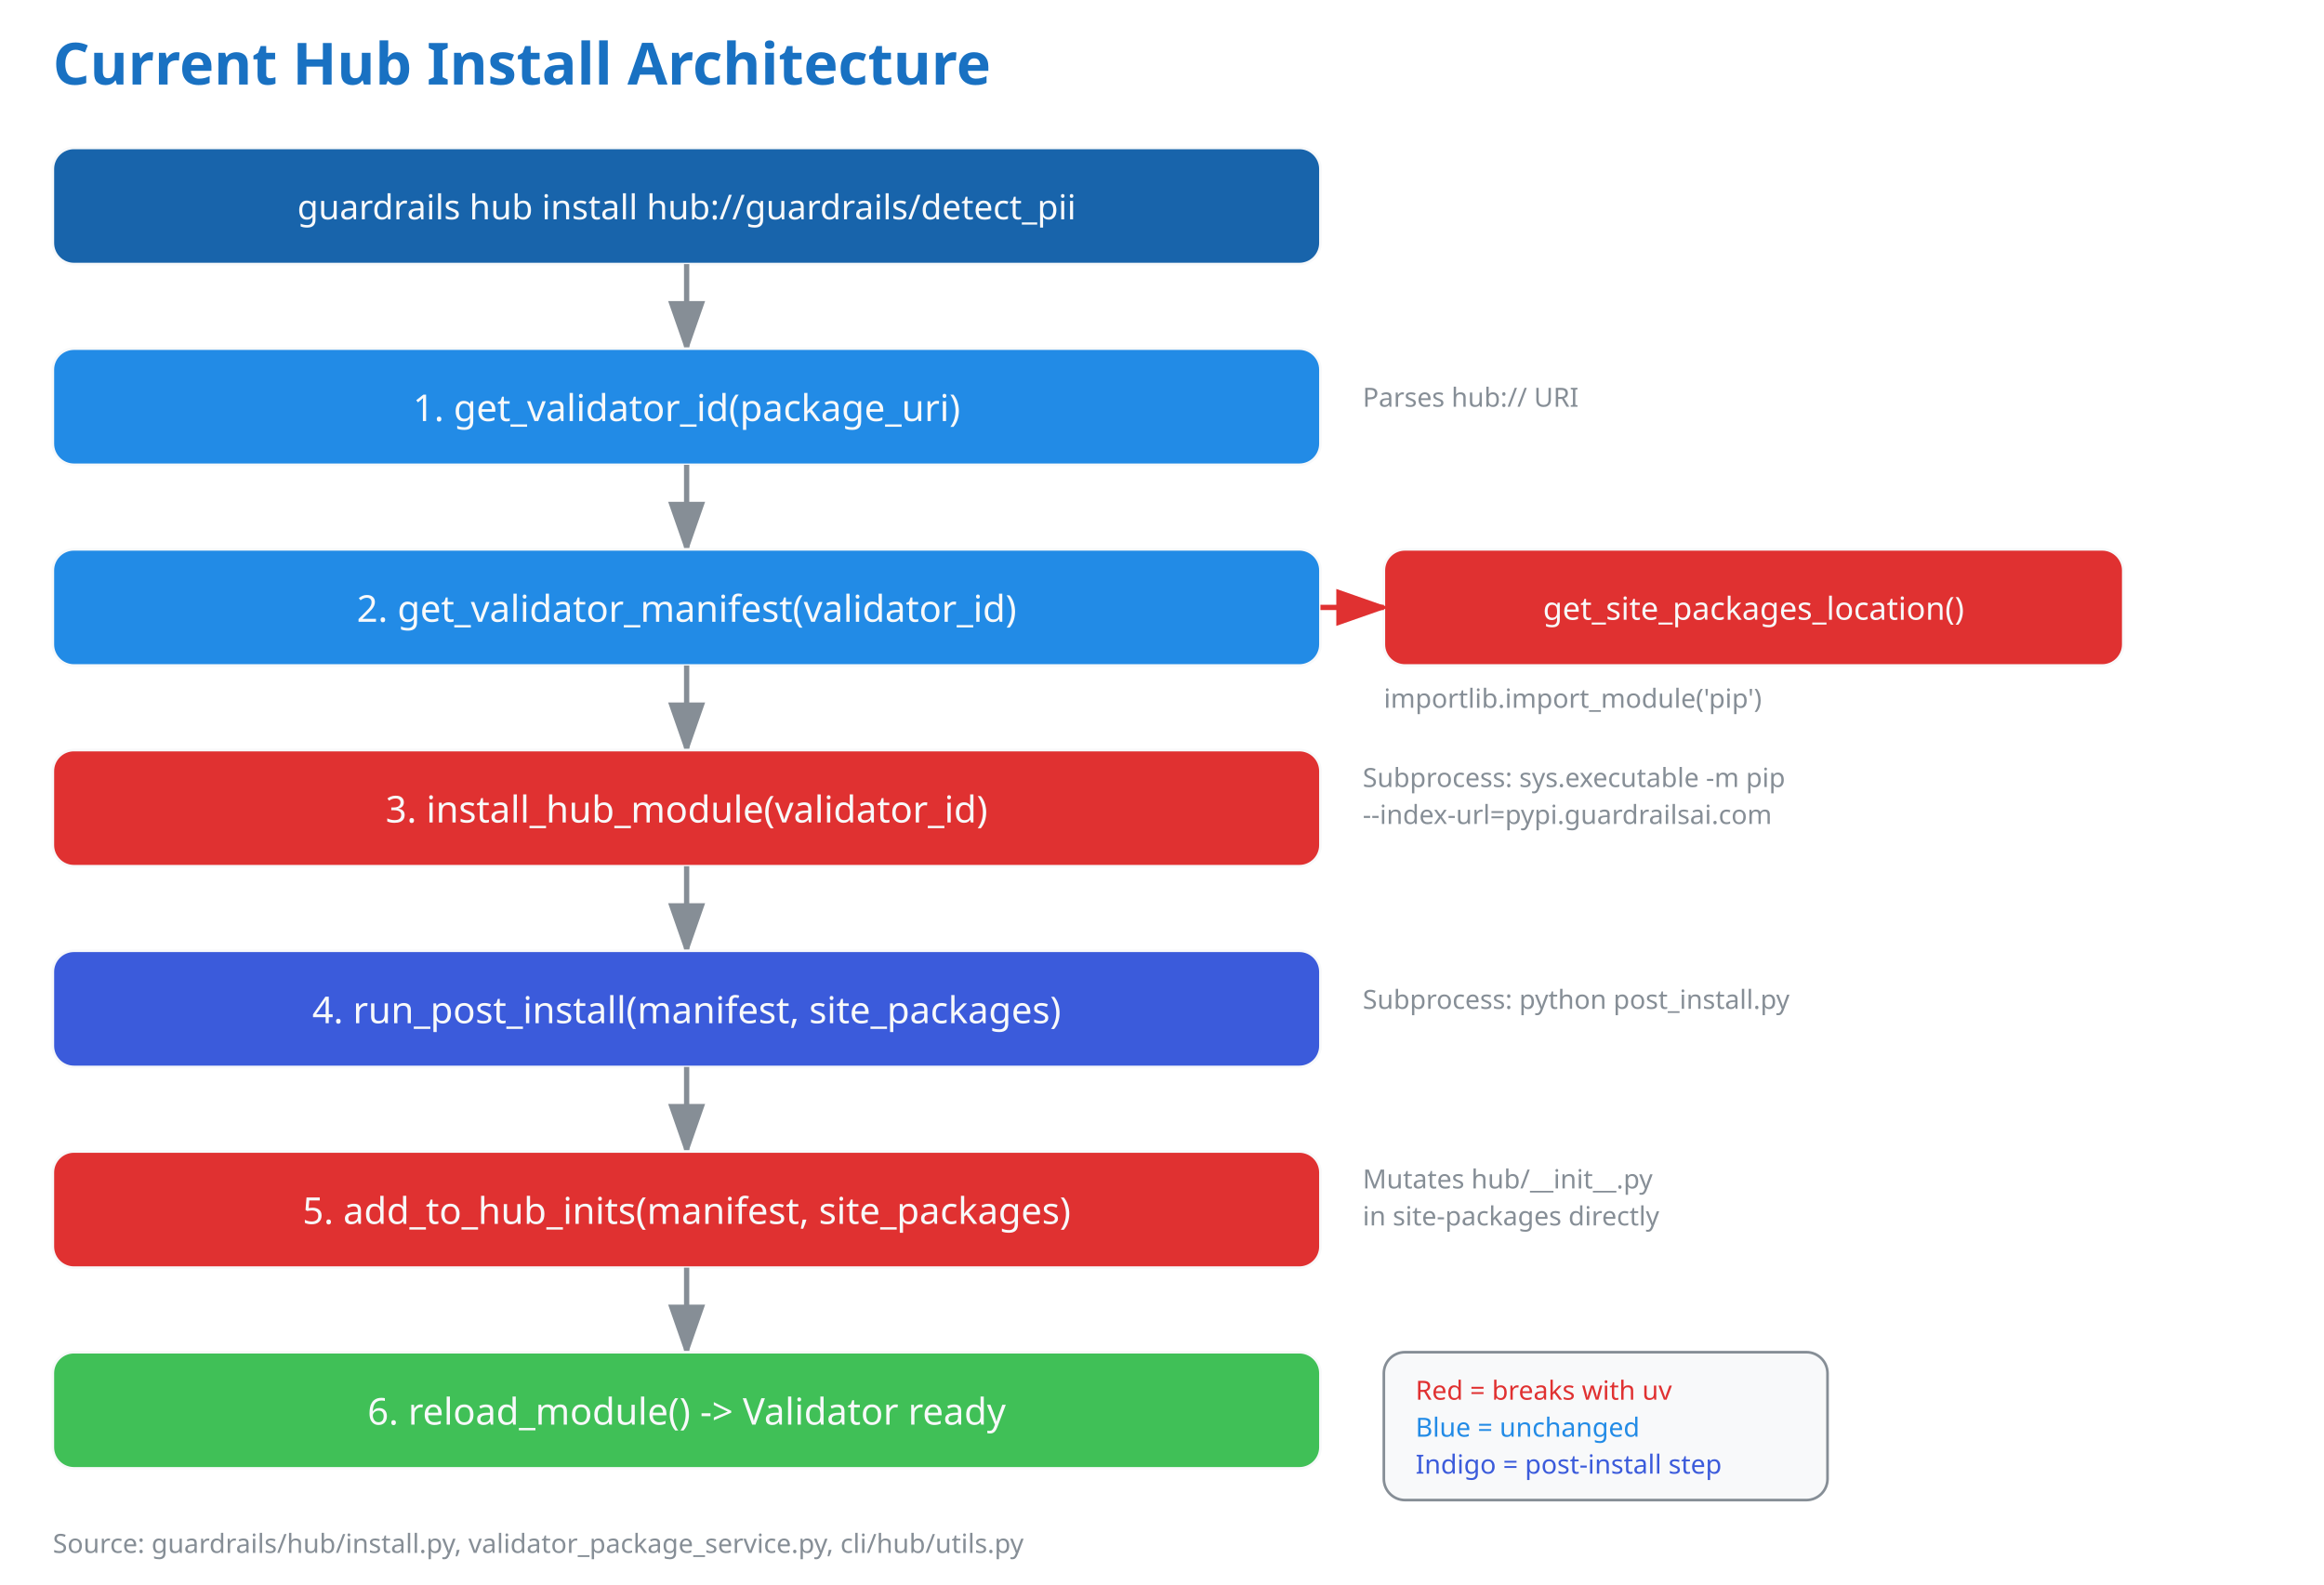
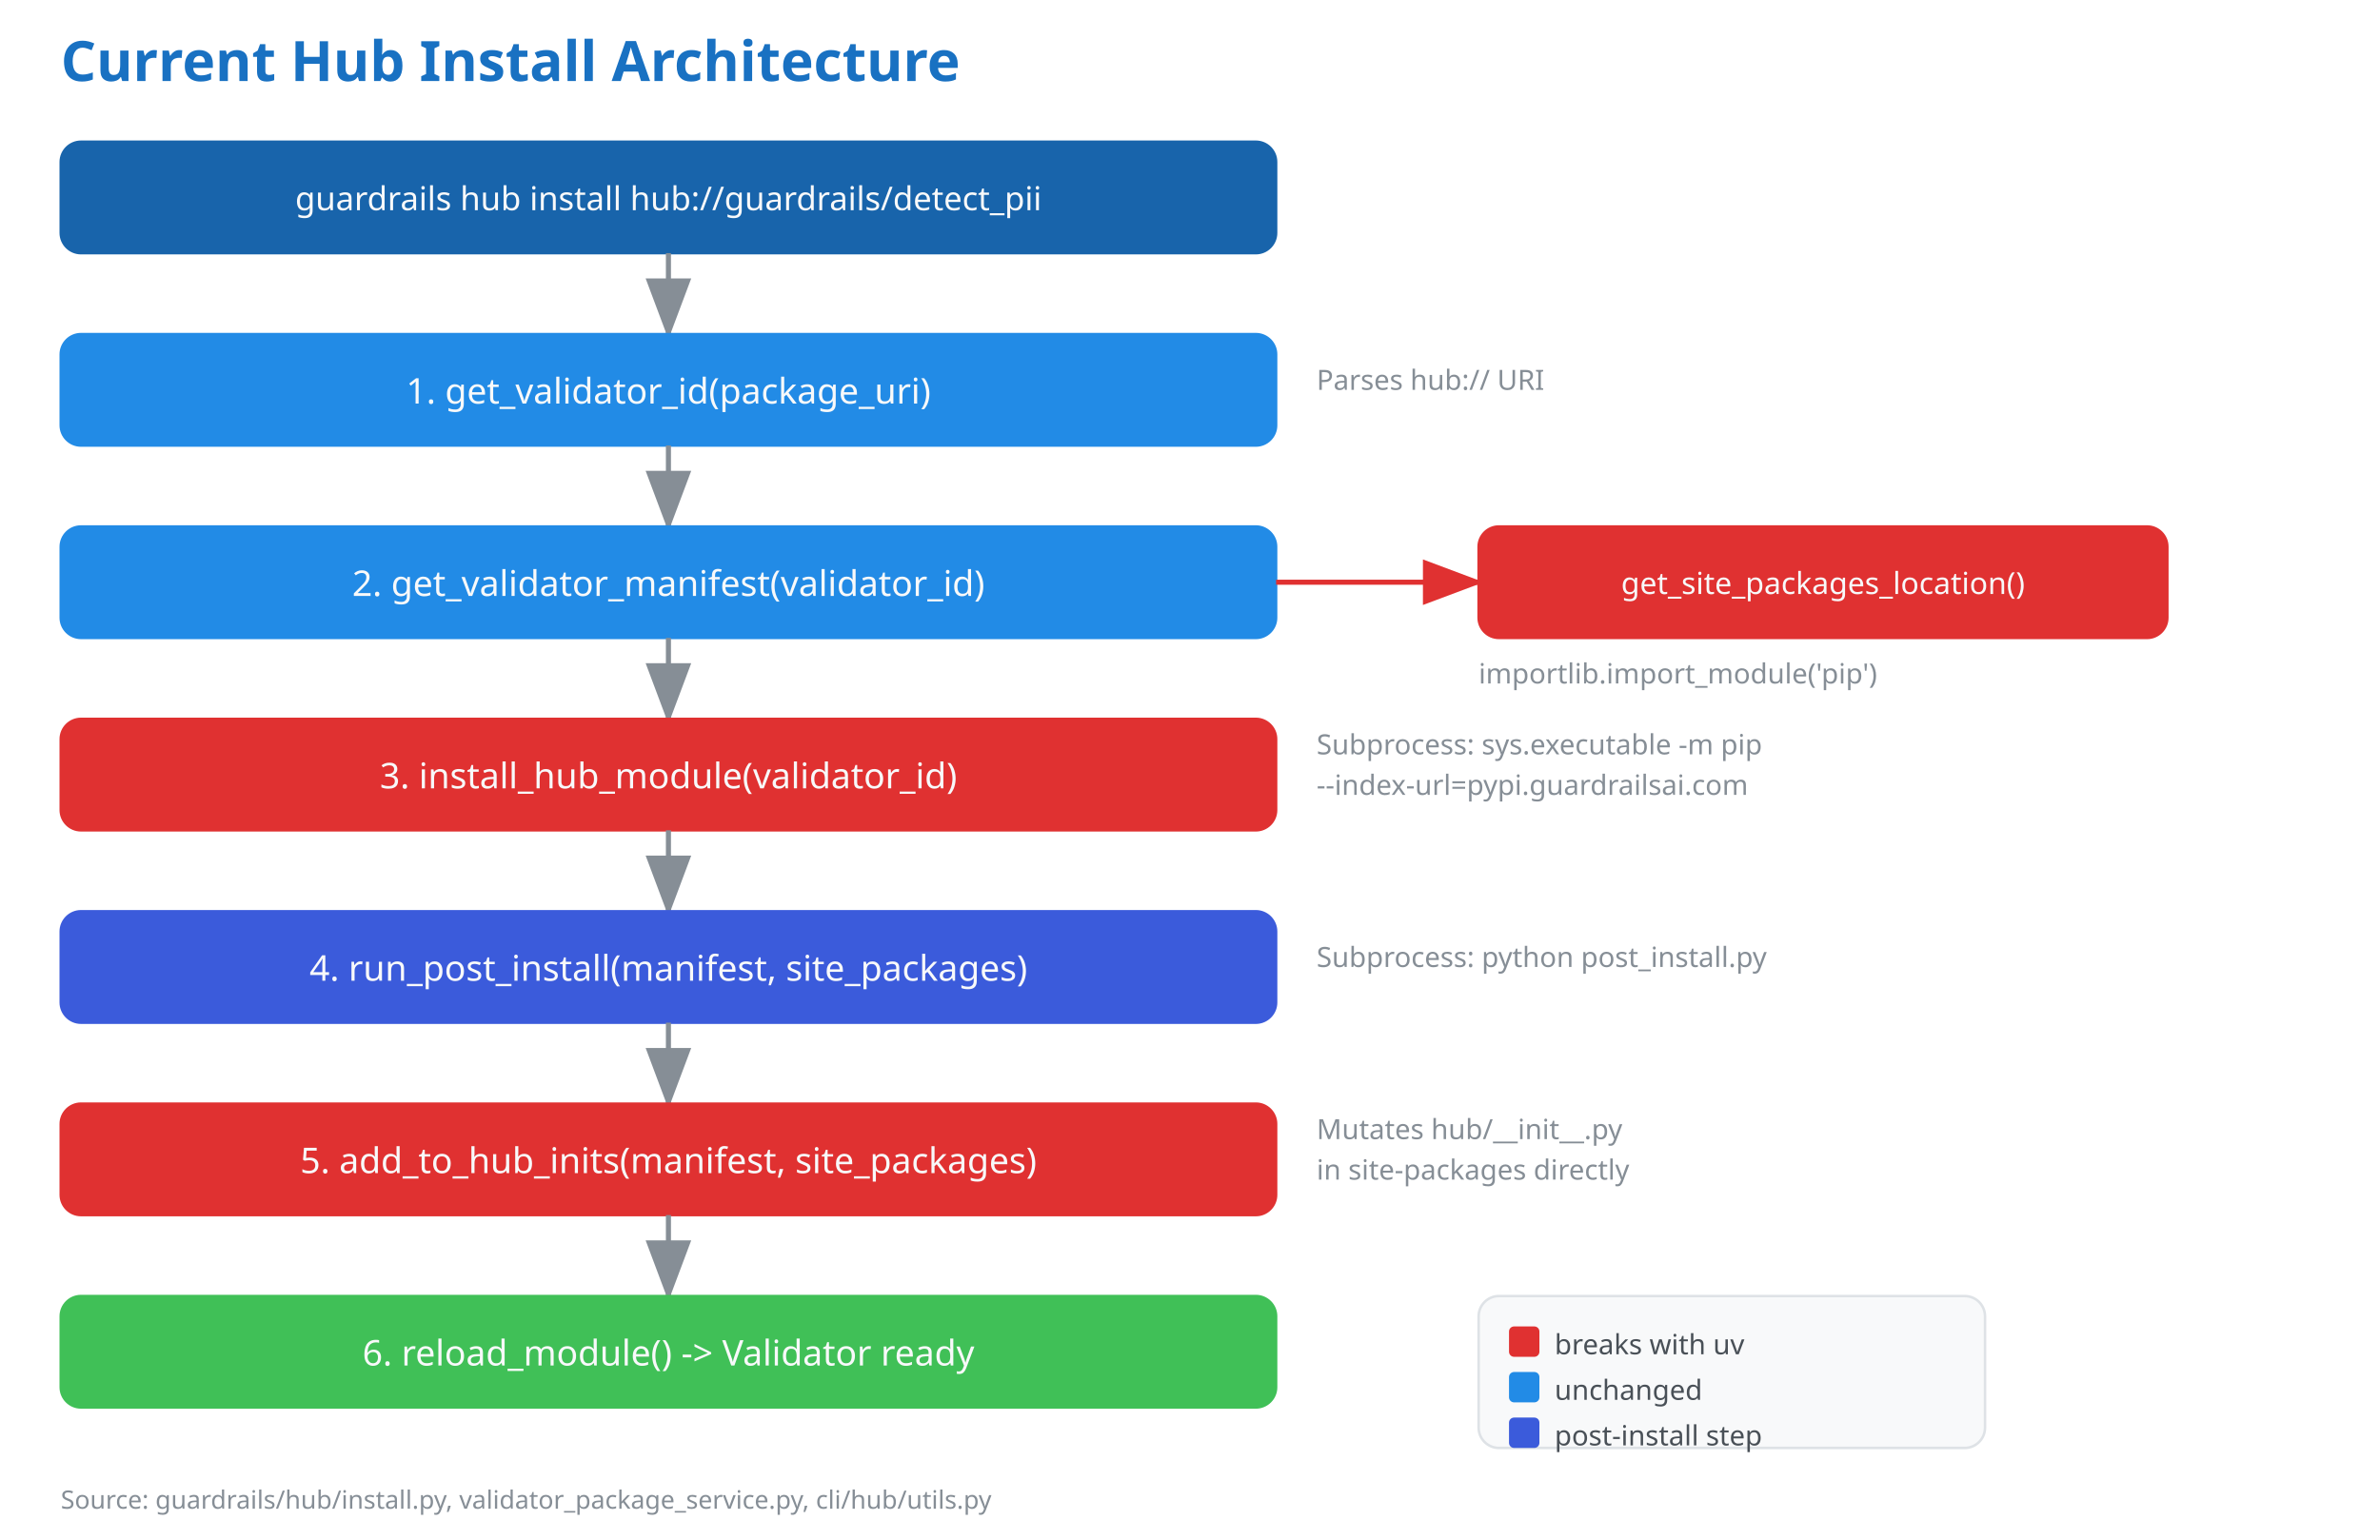
- <svg xmlns="http://www.w3.org/2000/svg" width="880" height="600" viewBox="60 0 880 600">
+ <svg xmlns="http://www.w3.org/2000/svg" width="940" height="608" viewBox="56 0 940 608">
  <defs>
-     <marker id="arrow-gray" markerWidth="10" markerHeight="7" refX="9" refY="3.5" orient="auto">
-       <polygon points="0 0, 10 3.5, 0 7" fill="#868e96" />
+     <marker id="arrow-gray" markerWidth="12" markerHeight="9" refX="11" refY="4.5" orient="auto">
+       <polygon points="0 0, 12 4.5, 0 9" fill="#868e96" />
    </marker>
-     <marker id="arrow-red" markerWidth="10" markerHeight="7" refX="9" refY="3.5" orient="auto">
-       <polygon points="0 0, 10 3.5, 0 7" fill="#e03131" />
+     <marker id="arrow-red" markerWidth="12" markerHeight="9" refX="11" refY="4.5" orient="auto">
+       <polygon points="0 0, 12 4.5, 0 9" fill="#e03131" />
    </marker>
    <style>text { font-family: "Segoe UI", system-ui, -apple-system, sans-serif; }</style>
  </defs>
  <text x="80" y="32" font-size="22" fill="#1971c2" font-weight="600">Current Hub Install Architecture</text>
-   <rect x="80" y="56" width="480" height="44" rx="8" fill="#1864ab" stroke="#f8f9fa" stroke-width="1" />
+   <rect x="80" y="56" width="480" height="44" rx="8" fill="#1864ab" stroke="#1864ab" stroke-width="1" />
  <text x="320" y="78" font-size="13" fill="#f8f9fa" text-anchor="middle" dominant-baseline="central">guardrails hub install hub://guardrails/detect_pii</text>
  <path d="M 320 100 L 320 132" stroke="#868e96" fill="none" stroke-width="2" marker-end="url(#arrow-gray)" />
-   <rect x="80" y="132" width="480" height="44" rx="8" fill="#228be6" stroke="#f8f9fa" stroke-width="1" />
+   <rect x="80" y="132" width="480" height="44" rx="8" fill="#228be6" stroke="#228be6" stroke-width="1" />
  <text x="320" y="154" font-size="14" fill="#f8f9fa" text-anchor="middle" dominant-baseline="central">1. get_validator_id(package_uri)</text>
-   <text x="576" y="154" font-size="10" fill="#868e96">Parses hub:// URI</text>
+   <text x="576" y="154" font-size="11" fill="#868e96">Parses hub:// URI</text>
  <path d="M 320 176 L 320 208" stroke="#868e96" fill="none" stroke-width="2" marker-end="url(#arrow-gray)" />
-   <rect x="80" y="208" width="480" height="44" rx="8" fill="#228be6" stroke="#f8f9fa" stroke-width="1" />
+   <rect x="80" y="208" width="480" height="44" rx="8" fill="#228be6" stroke="#228be6" stroke-width="1" />
  <text x="320" y="230" font-size="14" fill="#f8f9fa" text-anchor="middle" dominant-baseline="central">2. get_validator_manifest(validator_id)</text>
-   <rect x="584" y="208" width="280" height="44" rx="8" fill="#e03131" stroke="#f8f9fa" stroke-width="1" />
-   <text x="724" y="230" font-size="12" fill="#f8f9fa" text-anchor="middle" dominant-baseline="central">get_site_packages_location()</text>
-   <path d="M 560 230 L 584 230" stroke="#e03131" fill="none" stroke-width="2" marker-end="url(#arrow-red)" />
-   <text x="584" y="268" font-size="10" fill="#868e96">importlib.import_module('pip')</text>
+   <path d="M 560 230 L 640 230" stroke="#e03131" fill="none" stroke-width="2" marker-end="url(#arrow-red)" />
+   <rect x="640" y="208" width="272" height="44" rx="8" fill="#e03131" stroke="#e03131" stroke-width="1" />
+   <text x="776" y="230" font-size="12" fill="#f8f9fa" text-anchor="middle" dominant-baseline="central">get_site_packages_location()</text>
+   <text x="640" y="270" font-size="11" fill="#868e96">importlib.import_module('pip')</text>
  <path d="M 320 252 L 320 284" stroke="#868e96" fill="none" stroke-width="2" marker-end="url(#arrow-gray)" />
-   <rect x="80" y="284" width="480" height="44" rx="8" fill="#e03131" stroke="#f8f9fa" stroke-width="1" />
+   <rect x="80" y="284" width="480" height="44" rx="8" fill="#e03131" stroke="#e03131" stroke-width="1" />
  <text x="320" y="306" font-size="14" fill="#f8f9fa" text-anchor="middle" dominant-baseline="central">3. install_hub_module(validator_id)</text>
-   <text x="576" y="298" font-size="10" fill="#868e96">Subprocess: sys.executable -m pip</text>
-   <text x="576" y="312" font-size="10" fill="#868e96">--index-url=pypi.guardrailsai.com</text>
+   <text x="576" y="298" font-size="11" fill="#868e96">Subprocess: sys.executable -m pip</text>
+   <text x="576" y="314" font-size="11" fill="#868e96">--index-url=pypi.guardrailsai.com</text>
  <path d="M 320 328 L 320 360" stroke="#868e96" fill="none" stroke-width="2" marker-end="url(#arrow-gray)" />
-   <rect x="80" y="360" width="480" height="44" rx="8" fill="#3b5bdb" stroke="#f8f9fa" stroke-width="1" />
+   <rect x="80" y="360" width="480" height="44" rx="8" fill="#3b5bdb" stroke="#3b5bdb" stroke-width="1" />
  <text x="320" y="382" font-size="14" fill="#f8f9fa" text-anchor="middle" dominant-baseline="central">4. run_post_install(manifest, site_packages)</text>
-   <text x="576" y="382" font-size="10" fill="#868e96">Subprocess: python post_install.py</text>
+   <text x="576" y="382" font-size="11" fill="#868e96">Subprocess: python post_install.py</text>
  <path d="M 320 404 L 320 436" stroke="#868e96" fill="none" stroke-width="2" marker-end="url(#arrow-gray)" />
-   <rect x="80" y="436" width="480" height="44" rx="8" fill="#e03131" stroke="#f8f9fa" stroke-width="1" />
+   <rect x="80" y="436" width="480" height="44" rx="8" fill="#e03131" stroke="#e03131" stroke-width="1" />
  <text x="320" y="458" font-size="14" fill="#f8f9fa" text-anchor="middle" dominant-baseline="central">5. add_to_hub_inits(manifest, site_packages)</text>
-   <text x="576" y="450" font-size="10" fill="#868e96">Mutates hub/__init__.py</text>
-   <text x="576" y="464" font-size="10" fill="#868e96">in site-packages directly</text>
+   <text x="576" y="450" font-size="11" fill="#868e96">Mutates hub/__init__.py</text>
+   <text x="576" y="466" font-size="11" fill="#868e96">in site-packages directly</text>
  <path d="M 320 480 L 320 512" stroke="#868e96" fill="none" stroke-width="2" marker-end="url(#arrow-gray)" />
-   <rect x="80" y="512" width="480" height="44" rx="8" fill="#40c057" stroke="#f8f9fa" stroke-width="1" />
+   <rect x="80" y="512" width="480" height="44" rx="8" fill="#40c057" stroke="#40c057" stroke-width="1" />
  <text x="320" y="534" font-size="14" fill="#f8f9fa" text-anchor="middle" dominant-baseline="central">6. reload_module() -&gt; Validator ready</text>
-   <rect x="584" y="512" width="168" height="56" rx="8" fill="#f8f9fa" stroke="#868e96" stroke-width="1" />
-   <text x="596" y="530" font-size="10" fill="#e03131">Red = breaks with uv</text>
-   <text x="596" y="544" font-size="10" fill="#228be6">Blue = unchanged</text>
-   <text x="596" y="558" font-size="10" fill="#3b5bdb">Indigo = post-install step</text>
-   <text x="80" y="588" font-size="10" fill="#868e96">Source: guardrails/hub/install.py, validator_package_service.py, cli/hub/utils.py</text>
+   <rect x="640" y="512" width="200" height="60" rx="8" fill="#f8f9fa" stroke="#dee2e6" stroke-width="1" />
+   <rect x="652" y="524" width="12" height="12" rx="2" fill="#e03131" />
+   <text x="670" y="535" font-size="11" fill="#495057">breaks with uv</text>
+   <rect x="652" y="542" width="12" height="12" rx="2" fill="#228be6" />
+   <text x="670" y="553" font-size="11" fill="#495057">unchanged</text>
+   <rect x="652" y="560" width="12" height="12" rx="2" fill="#3b5bdb" />
+   <text x="670" y="571" font-size="11" fill="#495057">post-install step</text>
+   <text x="80" y="596" font-size="10" fill="#868e96">Source: guardrails/hub/install.py, validator_package_service.py, cli/hub/utils.py</text>
</svg>
